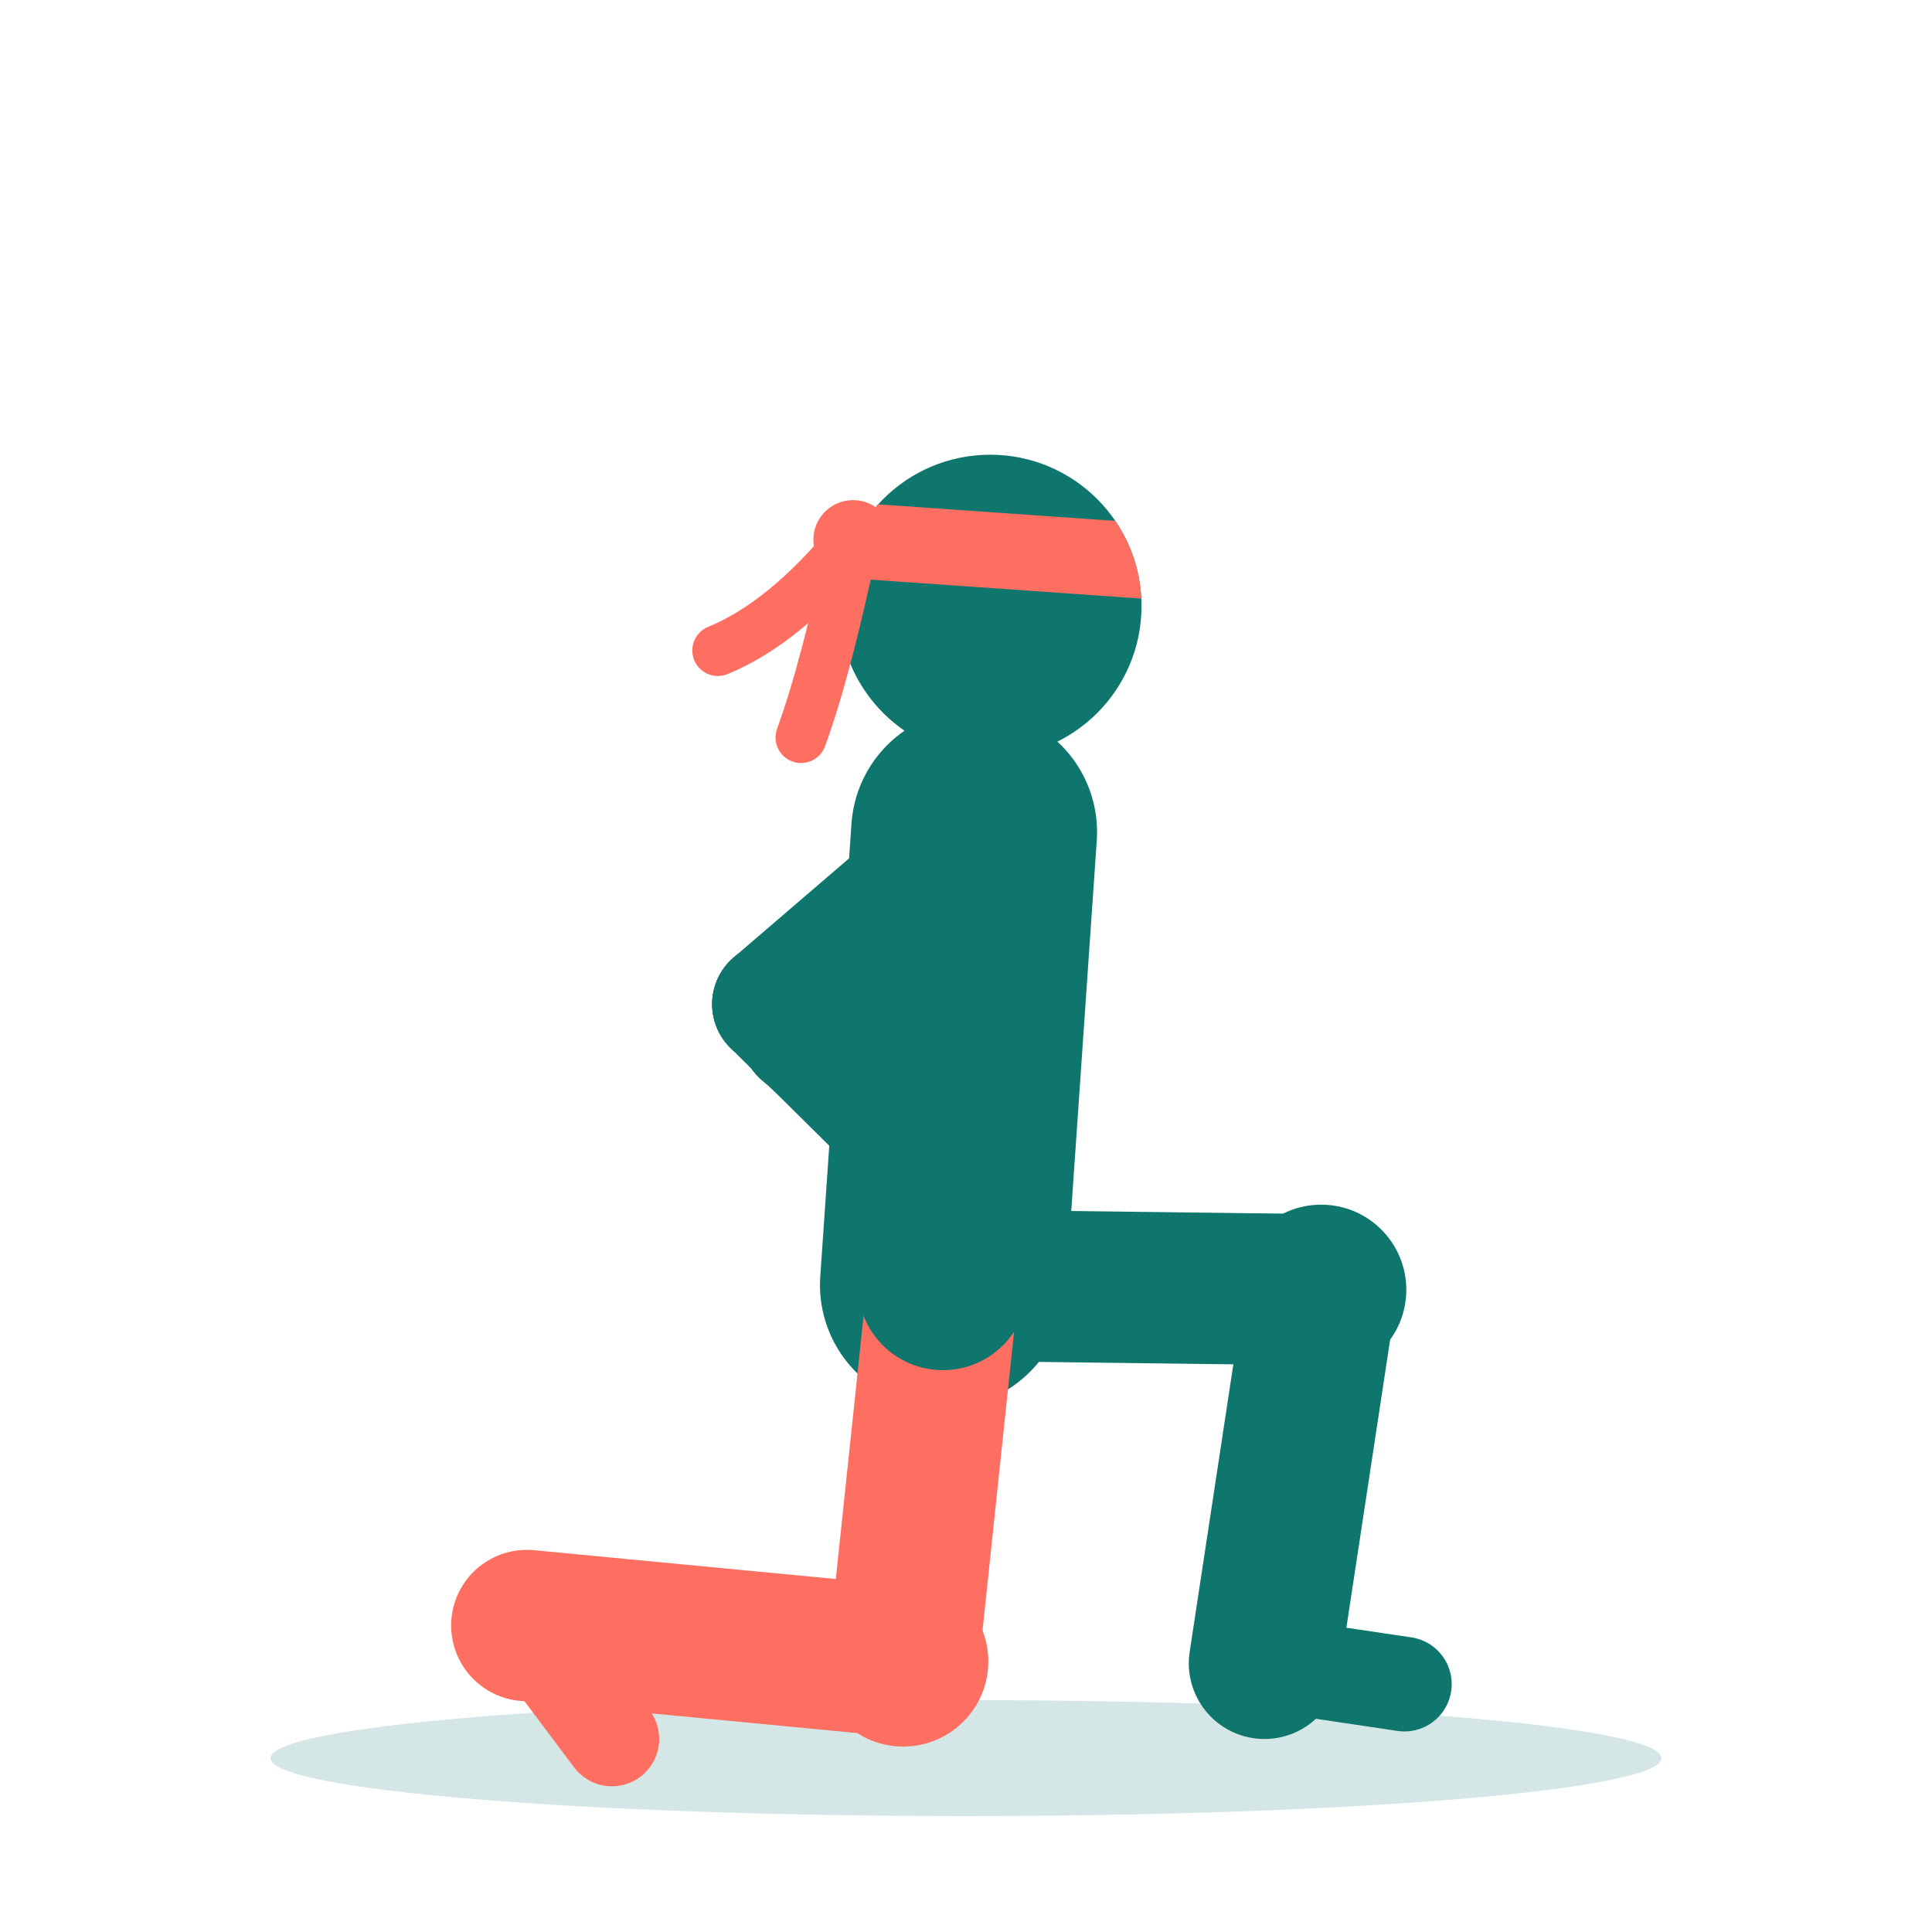
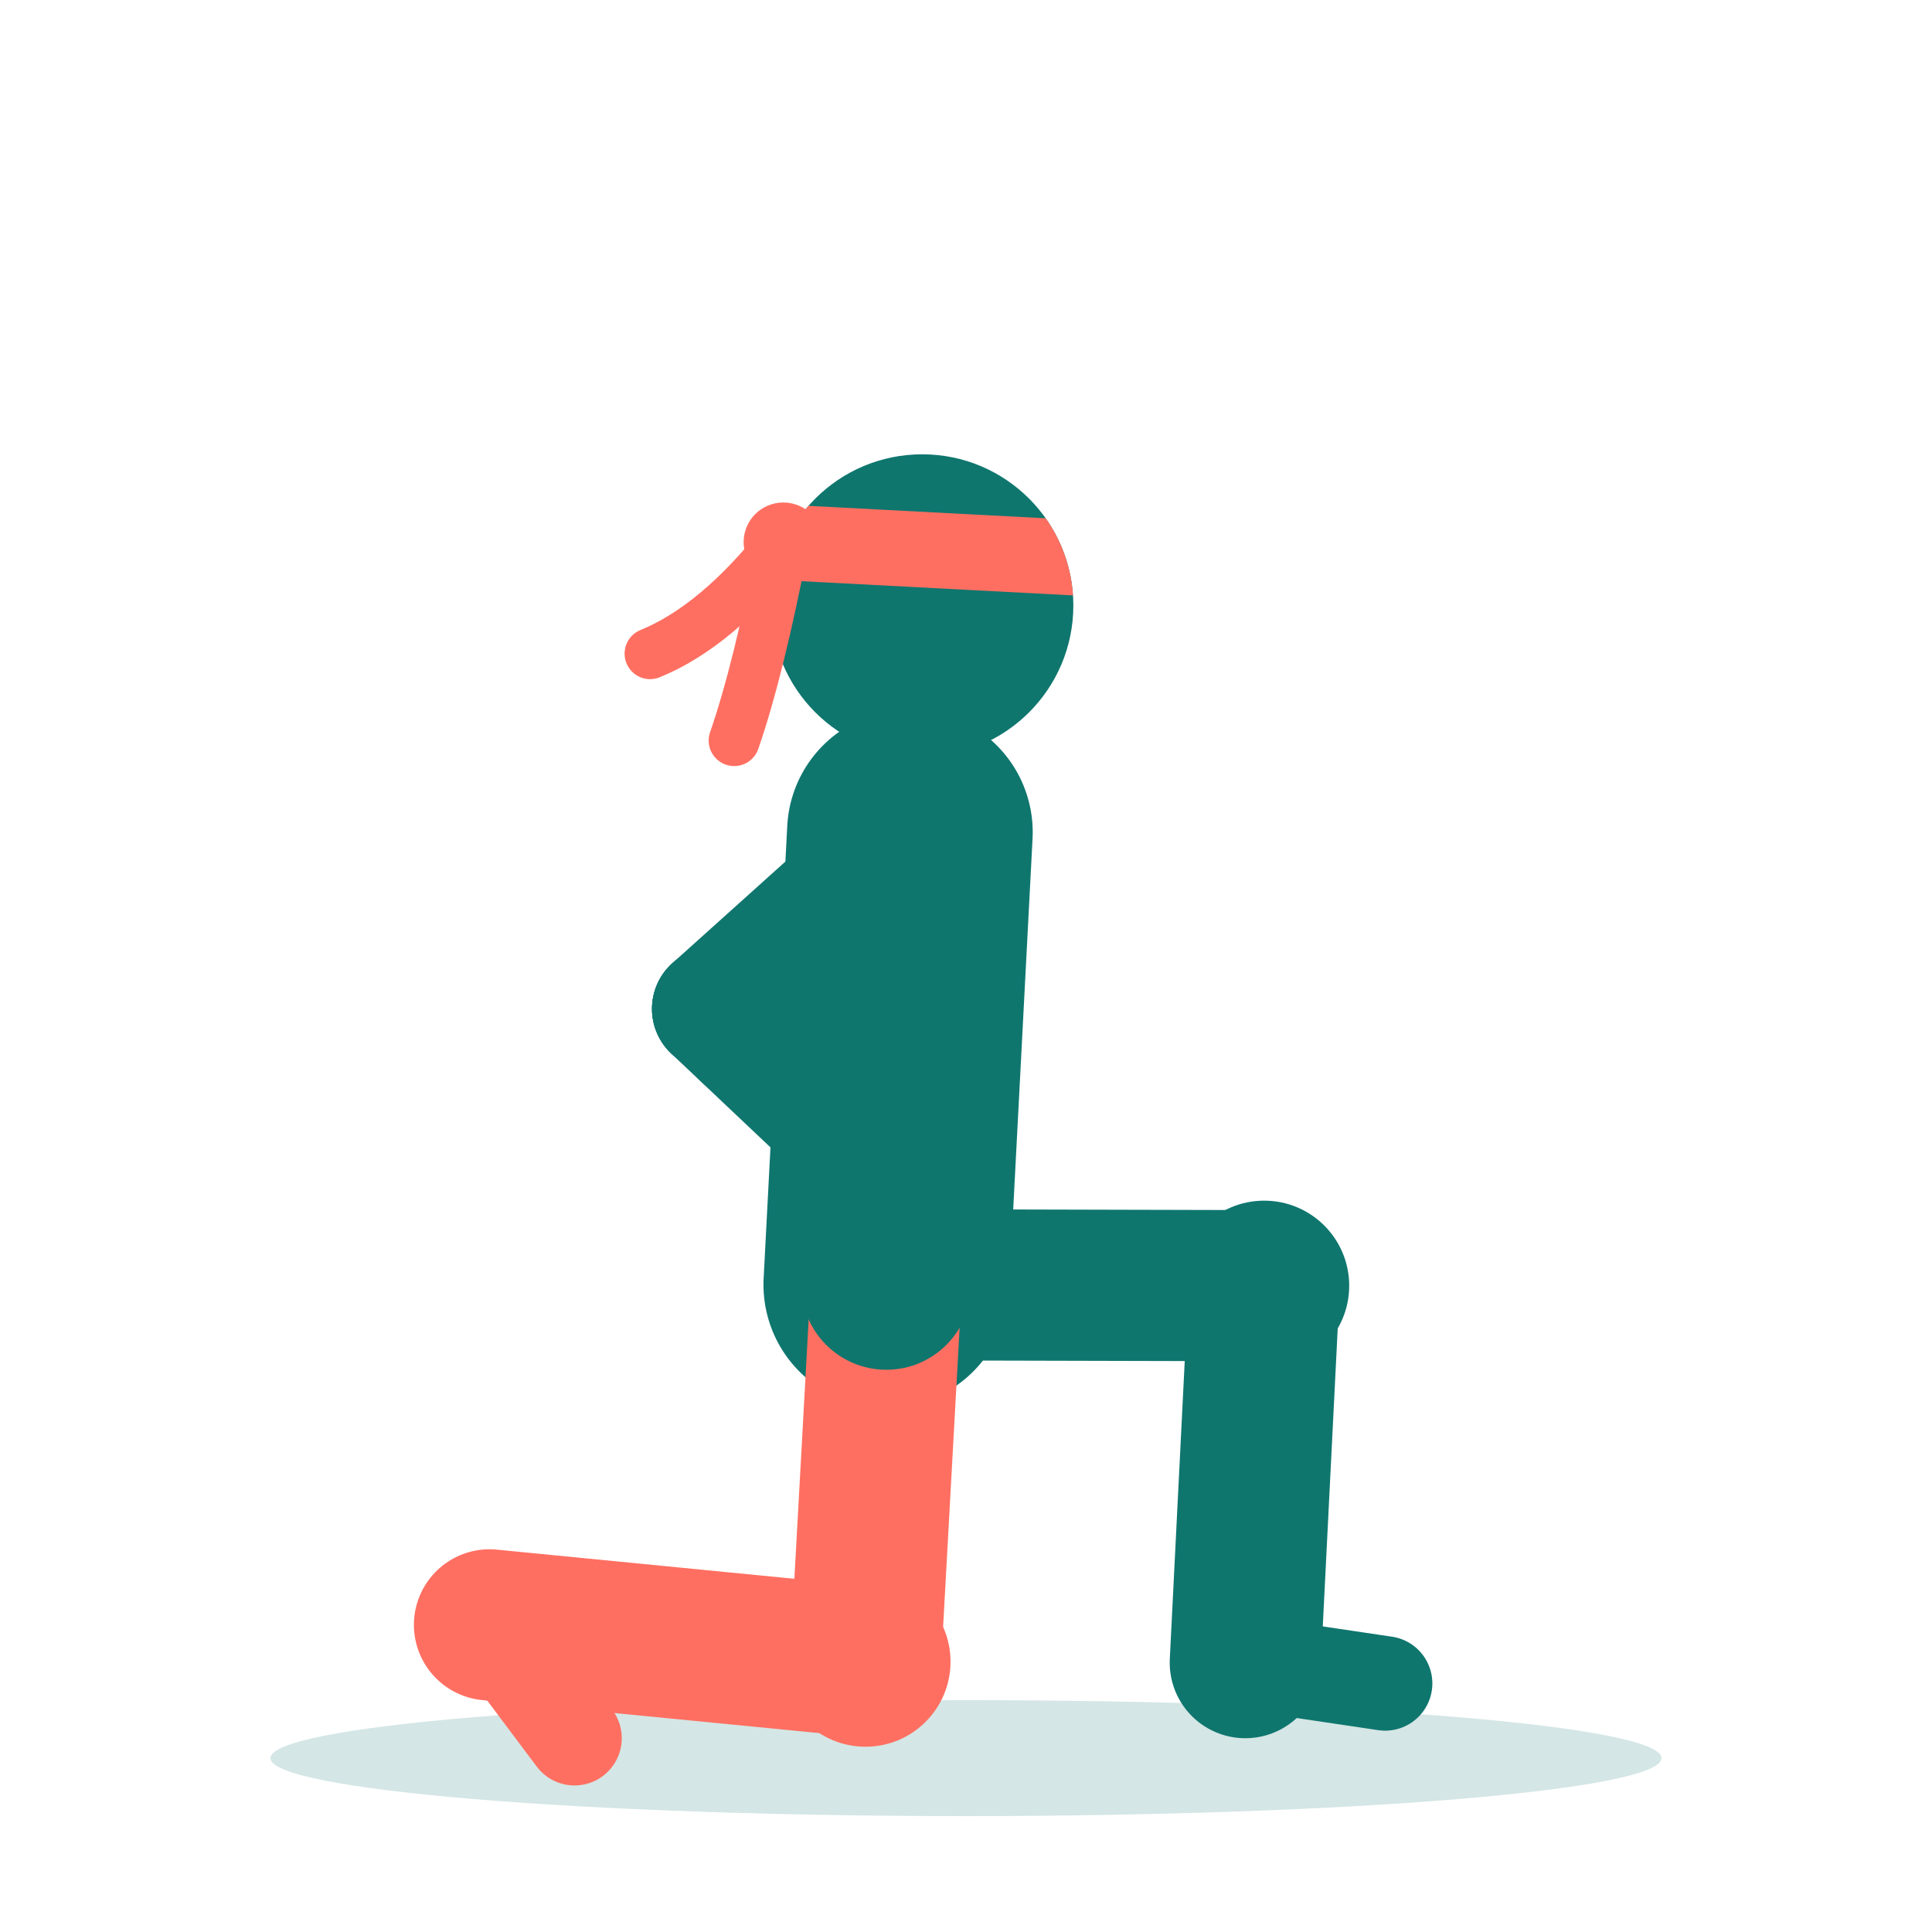
<svg xmlns="http://www.w3.org/2000/svg" viewBox="0 0 200 200" width="200" height="200">
  <ellipse cx="100" cy="182" rx="72" ry="6" fill="#0F766E" opacity="0.18" />
-   <g transform="translate(9.5 3.8) scale(0.979)">
-     <line x1="90.0" y1="132.0" x2="130.0" y2="132.5" stroke="#0F766E" stroke-width="16" stroke-linecap="round" />
-     <line x1="130.0" y1="132.5" x2="124.0" y2="172.0" stroke="#0F766E" stroke-width="16" stroke-linecap="round" />
-     <line x1="124.0" y1="172.0" x2="138.8" y2="174.2" stroke="#0F766E" stroke-width="10" stroke-linecap="round" />
-     <circle cx="130.0" cy="132.5" r="9" fill="#0F766E" />
-     <line x1="93.3" y1="84.1" x2="72.1" y2="102.3" stroke="#0F766E" stroke-width="13" stroke-linecap="round" />
-     <line x1="72.1" y1="102.3" x2="92.0" y2="122.0" stroke="#0F766E" stroke-width="13" stroke-linecap="round" />
-     <circle cx="72.1" cy="102.3" r="6.5" fill="#0F766E" />
-     <circle cx="92.0" cy="122.0" r="6" fill="#0F766E" />
-     <line x1="90.0" y1="132.0" x2="93.3" y2="84.1" stroke="#0F766E" stroke-width="26" stroke-linecap="round" />
-     <circle cx="95.0" cy="60.2" r="16" fill="#0F766E" />
-     <line x1="90.0" y1="132.0" x2="85.8" y2="171.8" stroke="#FF6F61" stroke-width="16" stroke-linecap="round" />
-     <line x1="85.8" y1="171.8" x2="46.0" y2="168.0" stroke="#FF6F61" stroke-width="16" stroke-linecap="round" />
-     <line x1="46.0" y1="168.0" x2="55.0" y2="180.0" stroke="#FF6F61" stroke-width="10" stroke-linecap="round" />
-     <circle cx="85.8" cy="171.8" r="9" fill="#FF6F61" />
-     <line x1="93.3" y1="84.1" x2="75.1" y2="105.4" stroke="#0F766E" stroke-width="13" stroke-linecap="round" />
-     <line x1="75.1" y1="105.4" x2="96.0" y2="124.0" stroke="#0F766E" stroke-width="13" stroke-linecap="round" />
-     <circle cx="75.1" cy="105.4" r="6.5" fill="#0F766E" />
-     <circle cx="96.0" cy="124.0" r="6" fill="#0F766E" />
-     <circle cx="90.0" cy="132.0" r="9" fill="#0F766E" />
+   <g transform="translate(27.2 3.9) scale(0.978)">
+     <line x1="66.0" y1="132.0" x2="106.0" y2="132.1" stroke="#0F766E" stroke-width="16" stroke-linecap="round" />
+     <line x1="106.0" y1="132.1" x2="104.0" y2="172.0" stroke="#0F766E" stroke-width="16" stroke-linecap="round" />
+     <line x1="104.0" y1="172.0" x2="118.8" y2="174.2" stroke="#0F766E" stroke-width="10" stroke-linecap="round" />
+     <circle cx="106.0" cy="132.1" r="9" fill="#0F766E" />
+     <line x1="68.5" y1="84.1" x2="47.7" y2="102.8" stroke="#0F766E" stroke-width="13" stroke-linecap="round" />
+     <line x1="47.7" y1="102.8" x2="68.0" y2="122.0" stroke="#0F766E" stroke-width="13" stroke-linecap="round" />
+     <circle cx="47.7" cy="102.8" r="6.5" fill="#0F766E" />
+     <circle cx="68.0" cy="122.0" r="6" fill="#0F766E" />
+     <line x1="66.0" y1="132.0" x2="68.5" y2="84.1" stroke="#0F766E" stroke-width="26" stroke-linecap="round" />
+     <circle cx="69.8" cy="60.1" r="16" fill="#0F766E" />
+     <line x1="66.0" y1="132.0" x2="63.8" y2="171.9" stroke="#FF6F61" stroke-width="16" stroke-linecap="round" />
+     <line x1="63.8" y1="171.9" x2="24.0" y2="168.0" stroke="#FF6F61" stroke-width="16" stroke-linecap="round" />
+     <line x1="24.0" y1="168.0" x2="33.0" y2="180.0" stroke="#FF6F61" stroke-width="10" stroke-linecap="round" />
+     <circle cx="63.8" cy="171.9" r="9" fill="#FF6F61" />
+     <line x1="68.5" y1="84.1" x2="50.8" y2="105.7" stroke="#0F766E" stroke-width="13" stroke-linecap="round" />
+     <line x1="50.8" y1="105.7" x2="72.0" y2="124.0" stroke="#0F766E" stroke-width="13" stroke-linecap="round" />
+     <circle cx="50.8" cy="105.7" r="6.5" fill="#0F766E" />
+     <circle cx="72.0" cy="124.0" r="6" fill="#0F766E" />
+     <circle cx="66.0" cy="132.0" r="9" fill="#0F766E" />
    <clipPath id="hb">
-       <circle cx="95.0" cy="60.2" r="16" />
+       <circle cx="69.8" cy="60.1" r="16" />
    </clipPath>
    <g clip-path="url(#hb)">
-       <rect x="78.0" y="50.3" width="34" height="8.0" fill="#FF6F61" transform="rotate(4.0 95.0 60.2)" />
+       <rect x="52.8" y="50.2" width="34" height="8.0" fill="#FF6F61" transform="rotate(3.0 69.8 60.1)" />
    </g>
-     <path d="M80.5,53.2 Q77.7,66.7 75.0,74.1" stroke="#FF6F61" stroke-width="5.4" stroke-linecap="round" fill="none" />
-     <path d="M80.5,53.2 Q73.3,62.0 66.2,64.9" stroke="#FF6F61" stroke-width="5.4" stroke-linecap="round" fill="none" />
-     <circle cx="80.5" cy="53.2" r="4.2" fill="#FF6F61" />
+     <path d="M55.1,53.4 Q52.5,66.9 49.9,74.4" stroke="#FF6F61" stroke-width="5.4" stroke-linecap="round" fill="none" />
+     <path d="M55.1,53.4 Q48.1,62.3 41.0,65.2" stroke="#FF6F61" stroke-width="5.4" stroke-linecap="round" fill="none" />
+     <circle cx="55.1" cy="53.4" r="4.2" fill="#FF6F61" />
  </g>
</svg>
